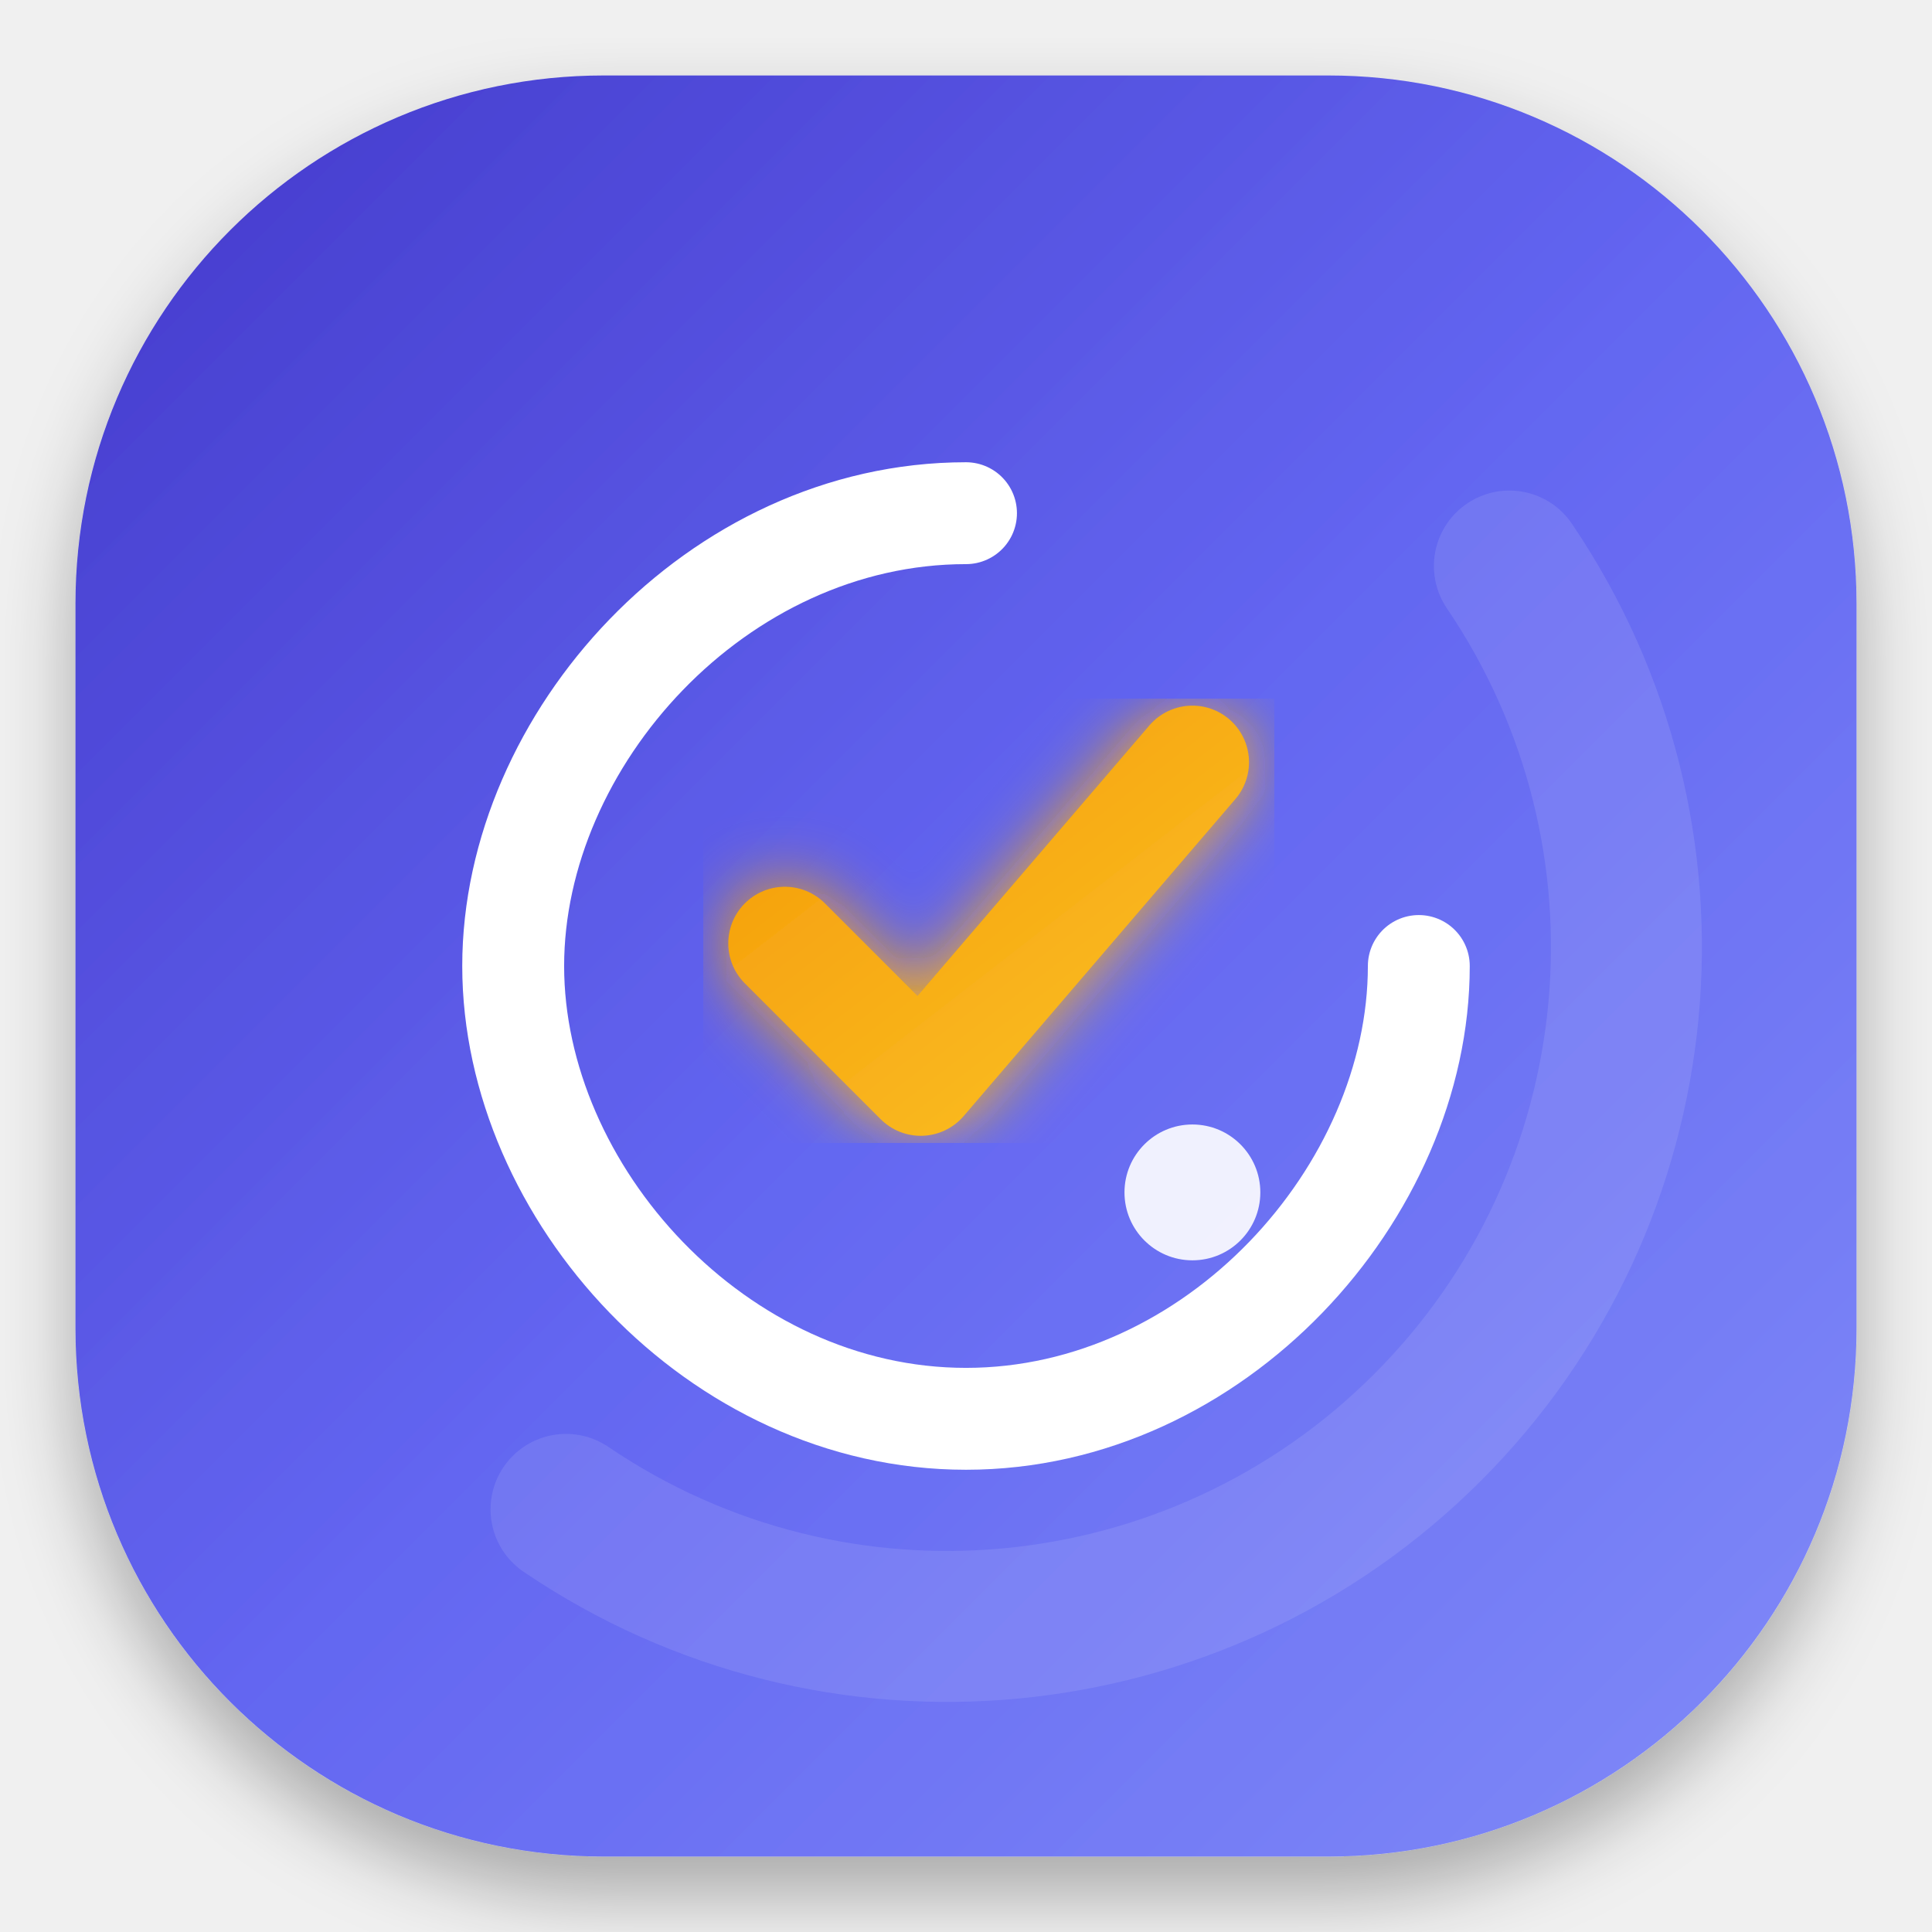
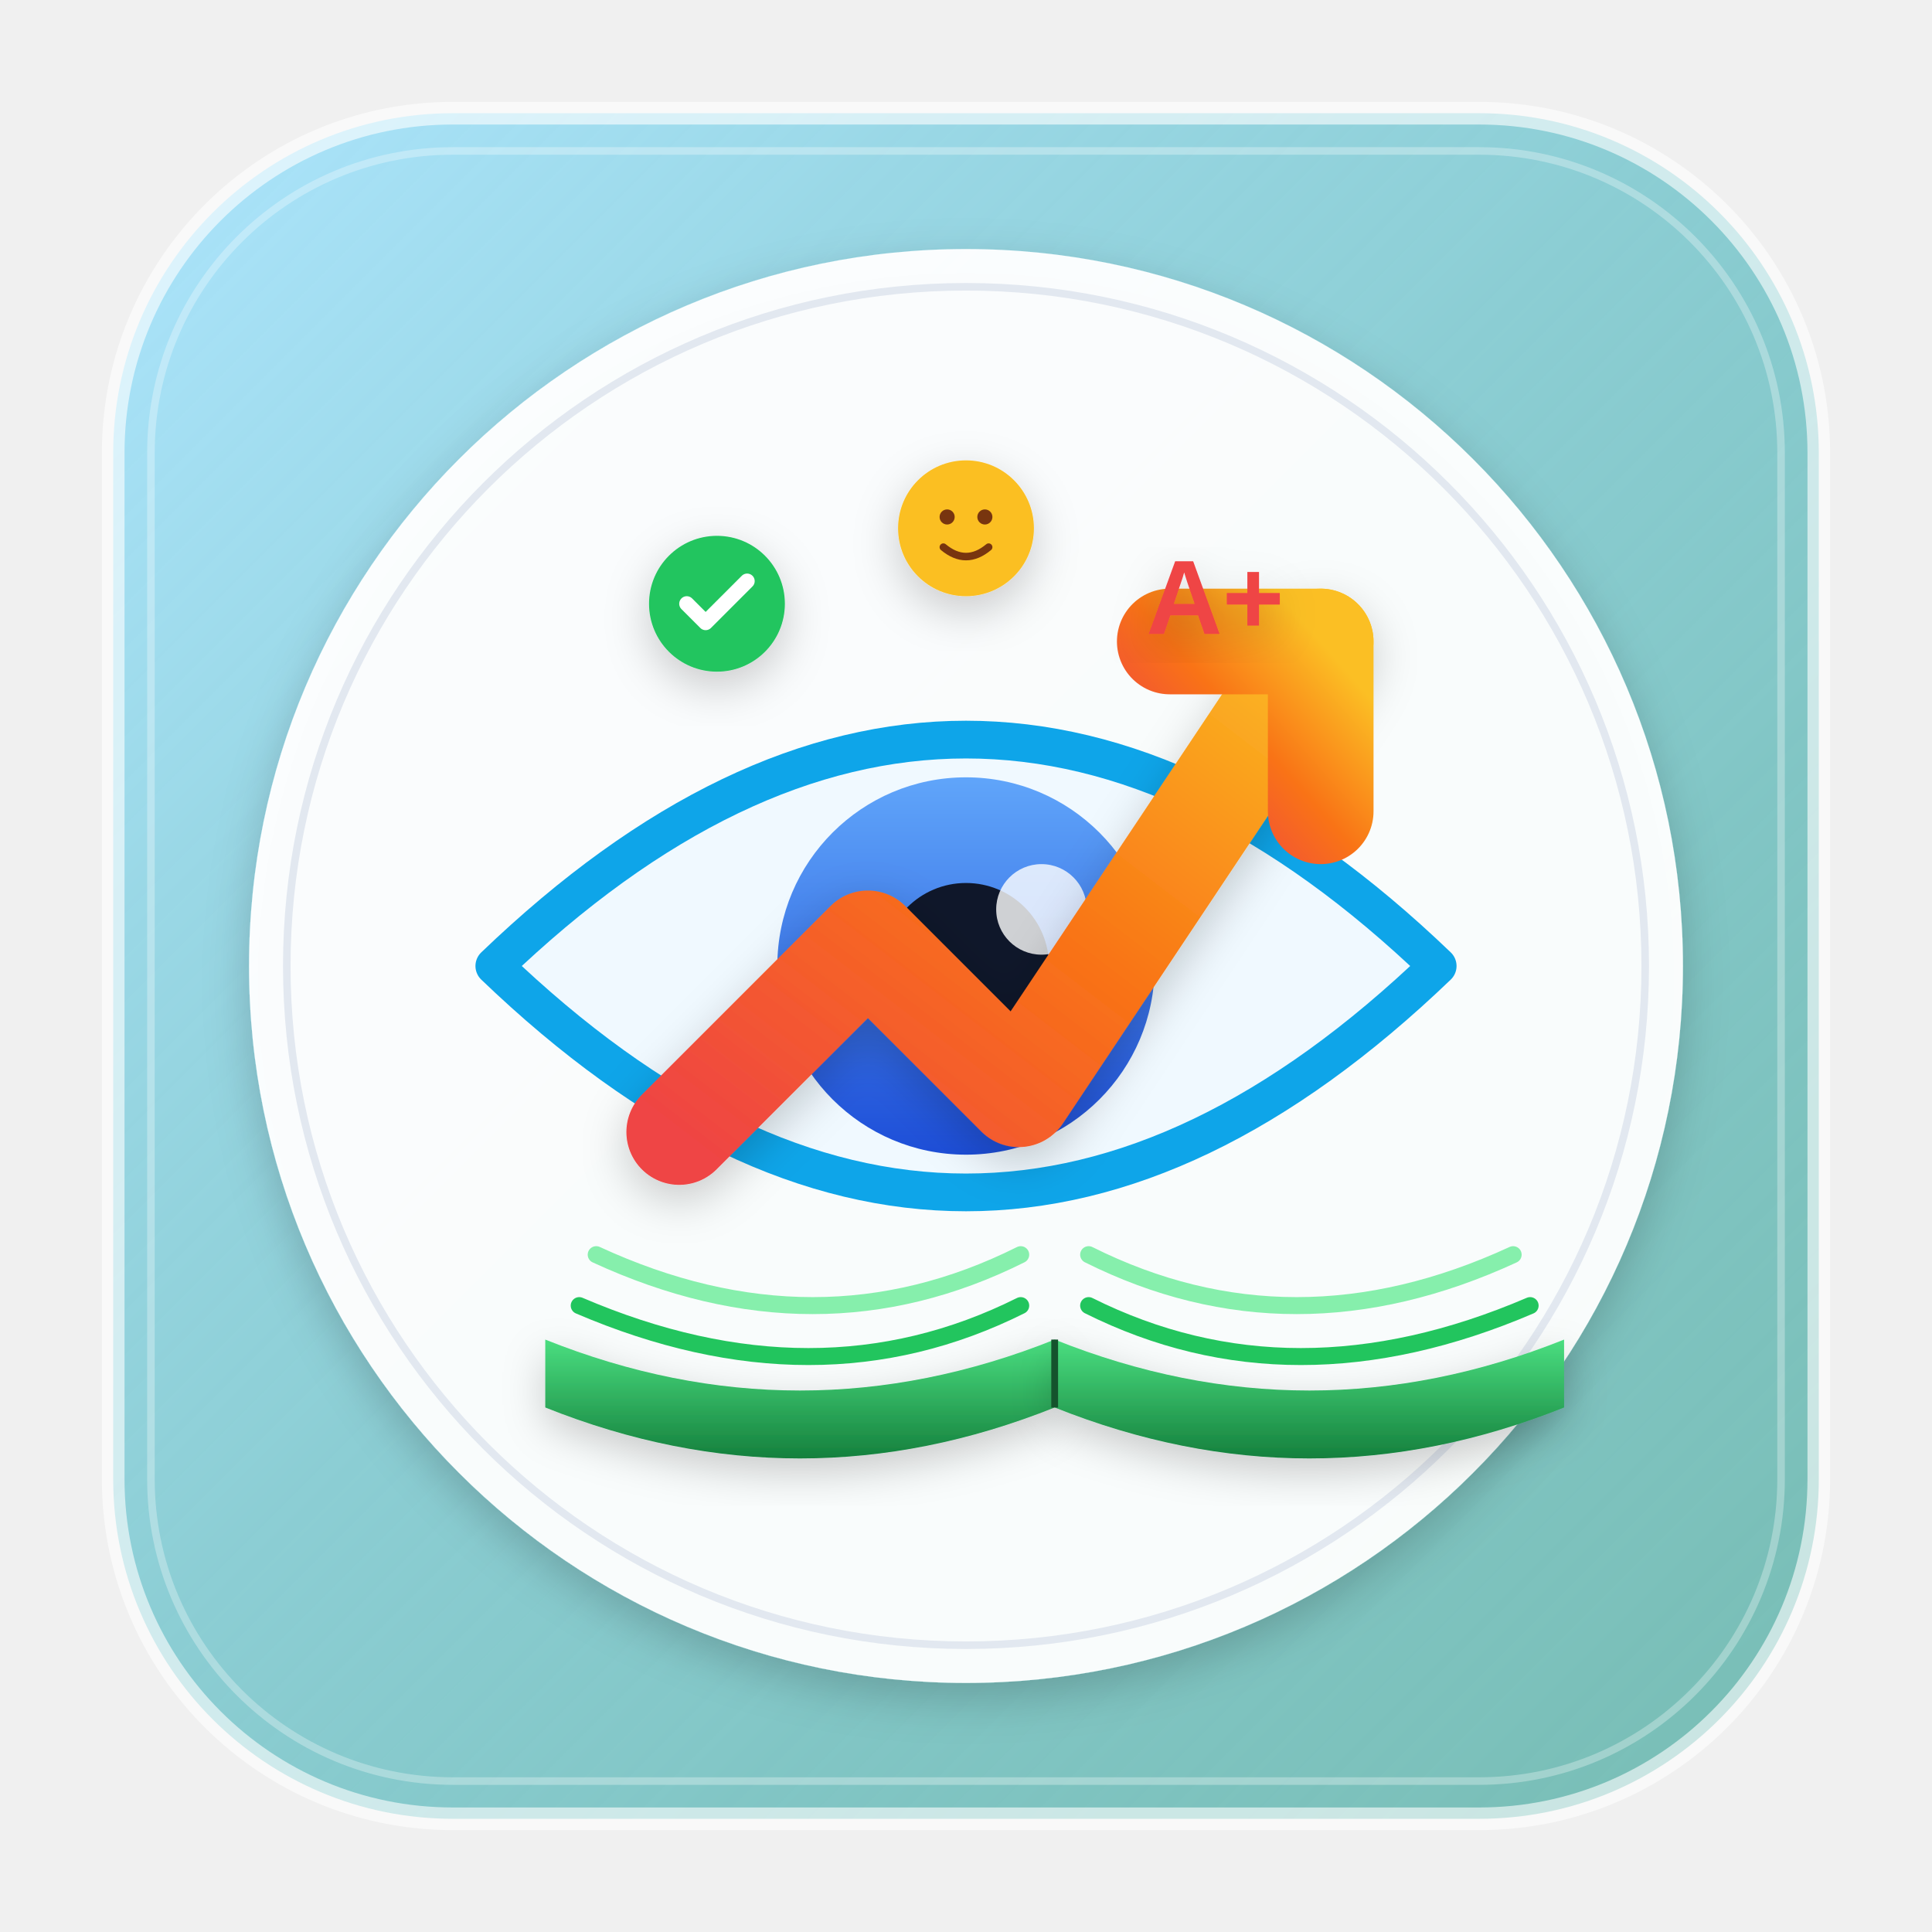
<svg xmlns="http://www.w3.org/2000/svg" width="512" height="512" viewBox="0 0 512 512">
  <defs>
-     <linearGradient id="rased_grad" x1="0%" y1="0%" x2="100%" y2="100%">
-       <stop offset="0%" stop-color="#4338ca" />
-       <stop offset="50%" stop-color="#6366f1" />
-       <stop offset="100%" stop-color="#818cf8" />
+     <linearGradient id="bg_glass" x1="0%" y1="0%" x2="100%" y2="100%">
+       <stop offset="0%" stop-color="#a6e4ff" stop-opacity="0.9" />
+       <stop offset="100%" stop-color="#2a9d8f" stop-opacity="0.6" />
    </linearGradient>
-     <linearGradient id="gold_grad" x1="0%" y1="0%" x2="100%" y2="100%">
-       <stop offset="0%" stop-color="#f59e0b" />
+     <linearGradient id="arrow_grad" x1="0%" y1="100%" x2="100%" y2="0%">
+       <stop offset="0%" stop-color="#ef4444" />
+       <stop offset="50%" stop-color="#f97316" />
      <stop offset="100%" stop-color="#fbbf24" />
    </linearGradient>
-     <filter id="glow" x="-20%" y="-20%" width="140%" height="140%">
-       <feGaussianBlur stdDeviation="15" result="blur" />
-       <feComposite in="SourceGraphic" in2="blur" operator="over" />
+     <linearGradient id="eye_grad" x1="0%" y1="0%" x2="0%" y2="100%">
+       <stop offset="0%" stop-color="#60a5fa" />
+       <stop offset="100%" stop-color="#1d4ed8" />
+     </linearGradient>
+     <linearGradient id="book_grad" x1="0%" y1="0%" x2="0%" y2="100%">
+       <stop offset="0%" stop-color="#4ade80" />
+       <stop offset="100%" stop-color="#15803d" />
+     </linearGradient>
+     <filter id="dropShadow" x="-40%" y="-40%" width="180%" height="180%">
+       <feDropShadow dx="0" dy="4" stdDeviation="6" flood-color="#000" flood-opacity="0.2" />
    </filter>
-     <filter id="shadow" x="-50%" y="-50%" width="200%" height="200%">
-       <feDropShadow dx="0" dy="10" stdDeviation="10" flood-opacity="0.3" />
+     <filter id="innerGlow" x="-20%" y="-20%" width="140%" height="140%">
+       <feGaussianBlur stdDeviation="3" result="blur" />
+       <feComposite in="SourceGraphic" in2="blur" operator="arithmetic" k2="1" k3="1" />
    </filter>
  </defs>
-   <rect x="20" y="20" width="472" height="472" rx="140" fill="url(#rased_grad)" filter="url(#shadow)" />
-   <path d="M400 150 A 180 180 0 0 1 150 400" fill="none" stroke="rgba(255,255,255,0.1)" stroke-width="40" stroke-linecap="round" />
-   <g transform="translate(106, 106) scale(0.6)">
-     <path d="M250 50 C 140 50, 50 150, 50 250 C 50 350, 140 450, 250 450 C 360 450, 450 350, 450 250" fill="none" stroke="white" stroke-width="45" stroke-linecap="round" />
-     <path d="M170 240 L 230 300 L 350 160" fill="none" stroke="url(#gold_grad)" stroke-width="50" stroke-linecap="round" stroke-linejoin="round" filter="url(#glow)" />
-     <circle cx="350" cy="350" r="30" fill="white" opacity="0.9" />
+   <rect x="30" y="30" width="452" height="452" rx="90" fill="url(#bg_glass)" stroke="white" stroke-width="6" stroke-opacity="0.6" />
+   <rect x="40" y="40" width="432" height="432" rx="80" fill="none" stroke="white" stroke-width="2" stroke-opacity="0.3" />
+   <circle cx="256" cy="256" r="190" fill="white" fill-opacity="0.95" filter="url(#dropShadow)" />
+   <circle cx="256" cy="256" r="180" fill="none" stroke="#e2e8f0" stroke-width="2" />
+   <g transform="translate(131, 156) scale(1)">
+     <path d="M0 100 Q 125 -20 250 100 Q 125 220 0 100 Z" fill="#f0f9ff" stroke="#0ea5e9" stroke-width="10" stroke-linejoin="round" />
+     <circle cx="125" cy="100" r="50" fill="url(#eye_grad)" />
+     <circle cx="125" cy="100" r="22" fill="#0f172a" />
+     <circle cx="145" cy="85" r="12" fill="white" opacity="0.8" />
+   </g>
+   <g transform="translate(140, 310) scale(0.9)">
+     <path d="M5 50 Q 80 80 155 50 L 155 70 Q 80 100 5 70 Z" fill="url(#book_grad)" filter="url(#dropShadow)" />
+     <path d="M155 50 Q 230 80 305 50 L 305 70 Q 230 100 155 70 Z" fill="url(#book_grad)" filter="url(#dropShadow)" />
+     <path d="M15 40 Q 85 70 145 40" fill="none" stroke="#22c55e" stroke-width="5" stroke-linecap="round" />
+     <path d="M165 40 Q 225 70 295 40" fill="none" stroke="#22c55e" stroke-width="5" stroke-linecap="round" />
+     <path d="M20 25 Q 85 55 145 25" fill="none" stroke="#86efac" stroke-width="5" stroke-linecap="round" />
+     <path d="M165 25 Q 225 55 290 25" fill="none" stroke="#86efac" stroke-width="5" stroke-linecap="round" />
+     <path d="M155 50 L 155 70" stroke="#14532d" stroke-width="2" />
+   </g>
+   <path d="M180 300 L 230 250 L 270 290 L 350 170" fill="none" stroke="url(#arrow_grad)" stroke-width="28" stroke-linecap="round" stroke-linejoin="round" filter="url(#dropShadow)" />
+   <path d="M310 170 L 350 170 L 350 215" fill="none" stroke="url(#arrow_grad)" stroke-width="28" stroke-linecap="round" stroke-linejoin="round" />
+   <g transform="translate(190, 160)">
+     <circle cx="0" cy="0" r="18" fill="#22c55e" filter="url(#dropShadow)" />
+     <path d="M-8 0 L -3 5 L 8 -6" fill="none" stroke="white" stroke-width="4" stroke-linecap="round" stroke-linejoin="round" />
+   </g>
+   <g transform="translate(256, 140)">
+     <circle cx="0" cy="0" r="18" fill="#fbbf24" filter="url(#dropShadow)" />
+     <circle cx="-5" cy="-3" r="2" fill="#78350f" />
+     <circle cx="5" cy="-3" r="2" fill="#78350f" />
+     <path d="M-6 5 Q 0 10 6 5" fill="none" stroke="#78350f" stroke-width="2" stroke-linecap="round" />
+   </g>
+   <g transform="translate(322, 160)">
+     <circle cx="0" cy="0" r="18" fill="#fecaca" filter="url(#dropShadow)" opacity="0.0" />
+     <text x="0" y="8" text-anchor="middle" font-family="Arial, sans-serif" font-weight="900" font-size="28" fill="#ef4444" filter="url(#dropShadow)">A+</text>
  </g>
</svg>
